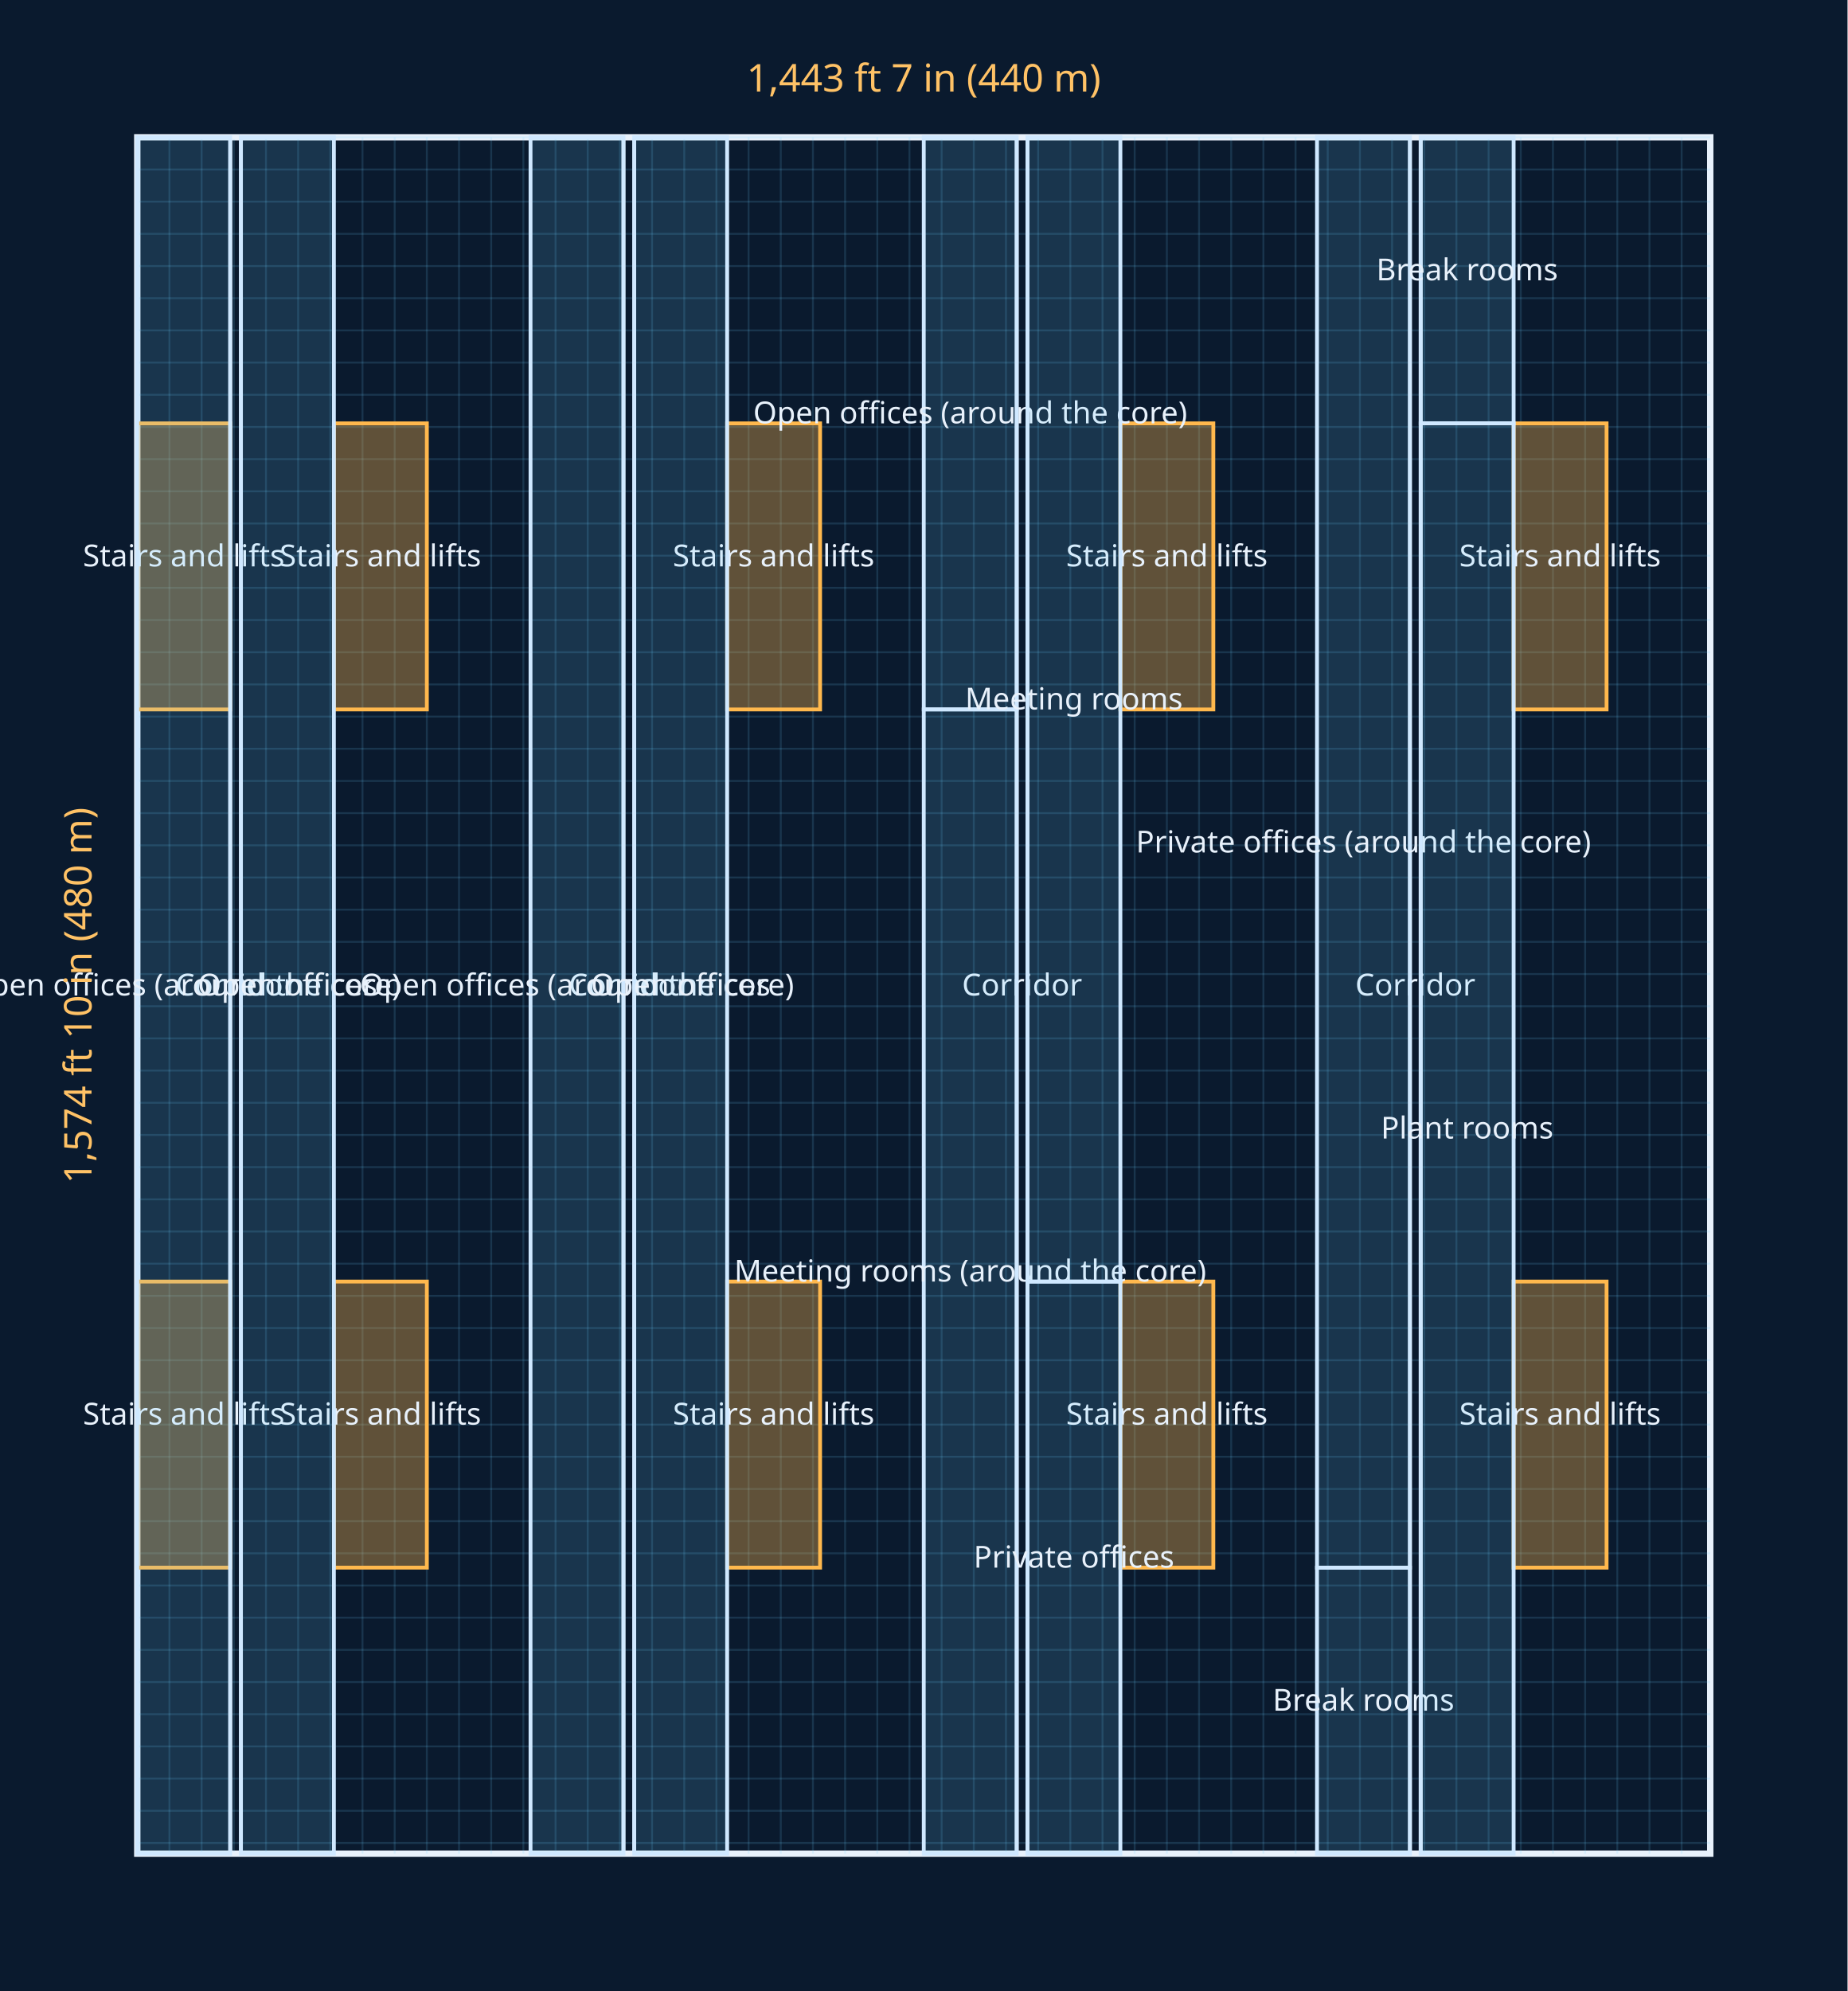
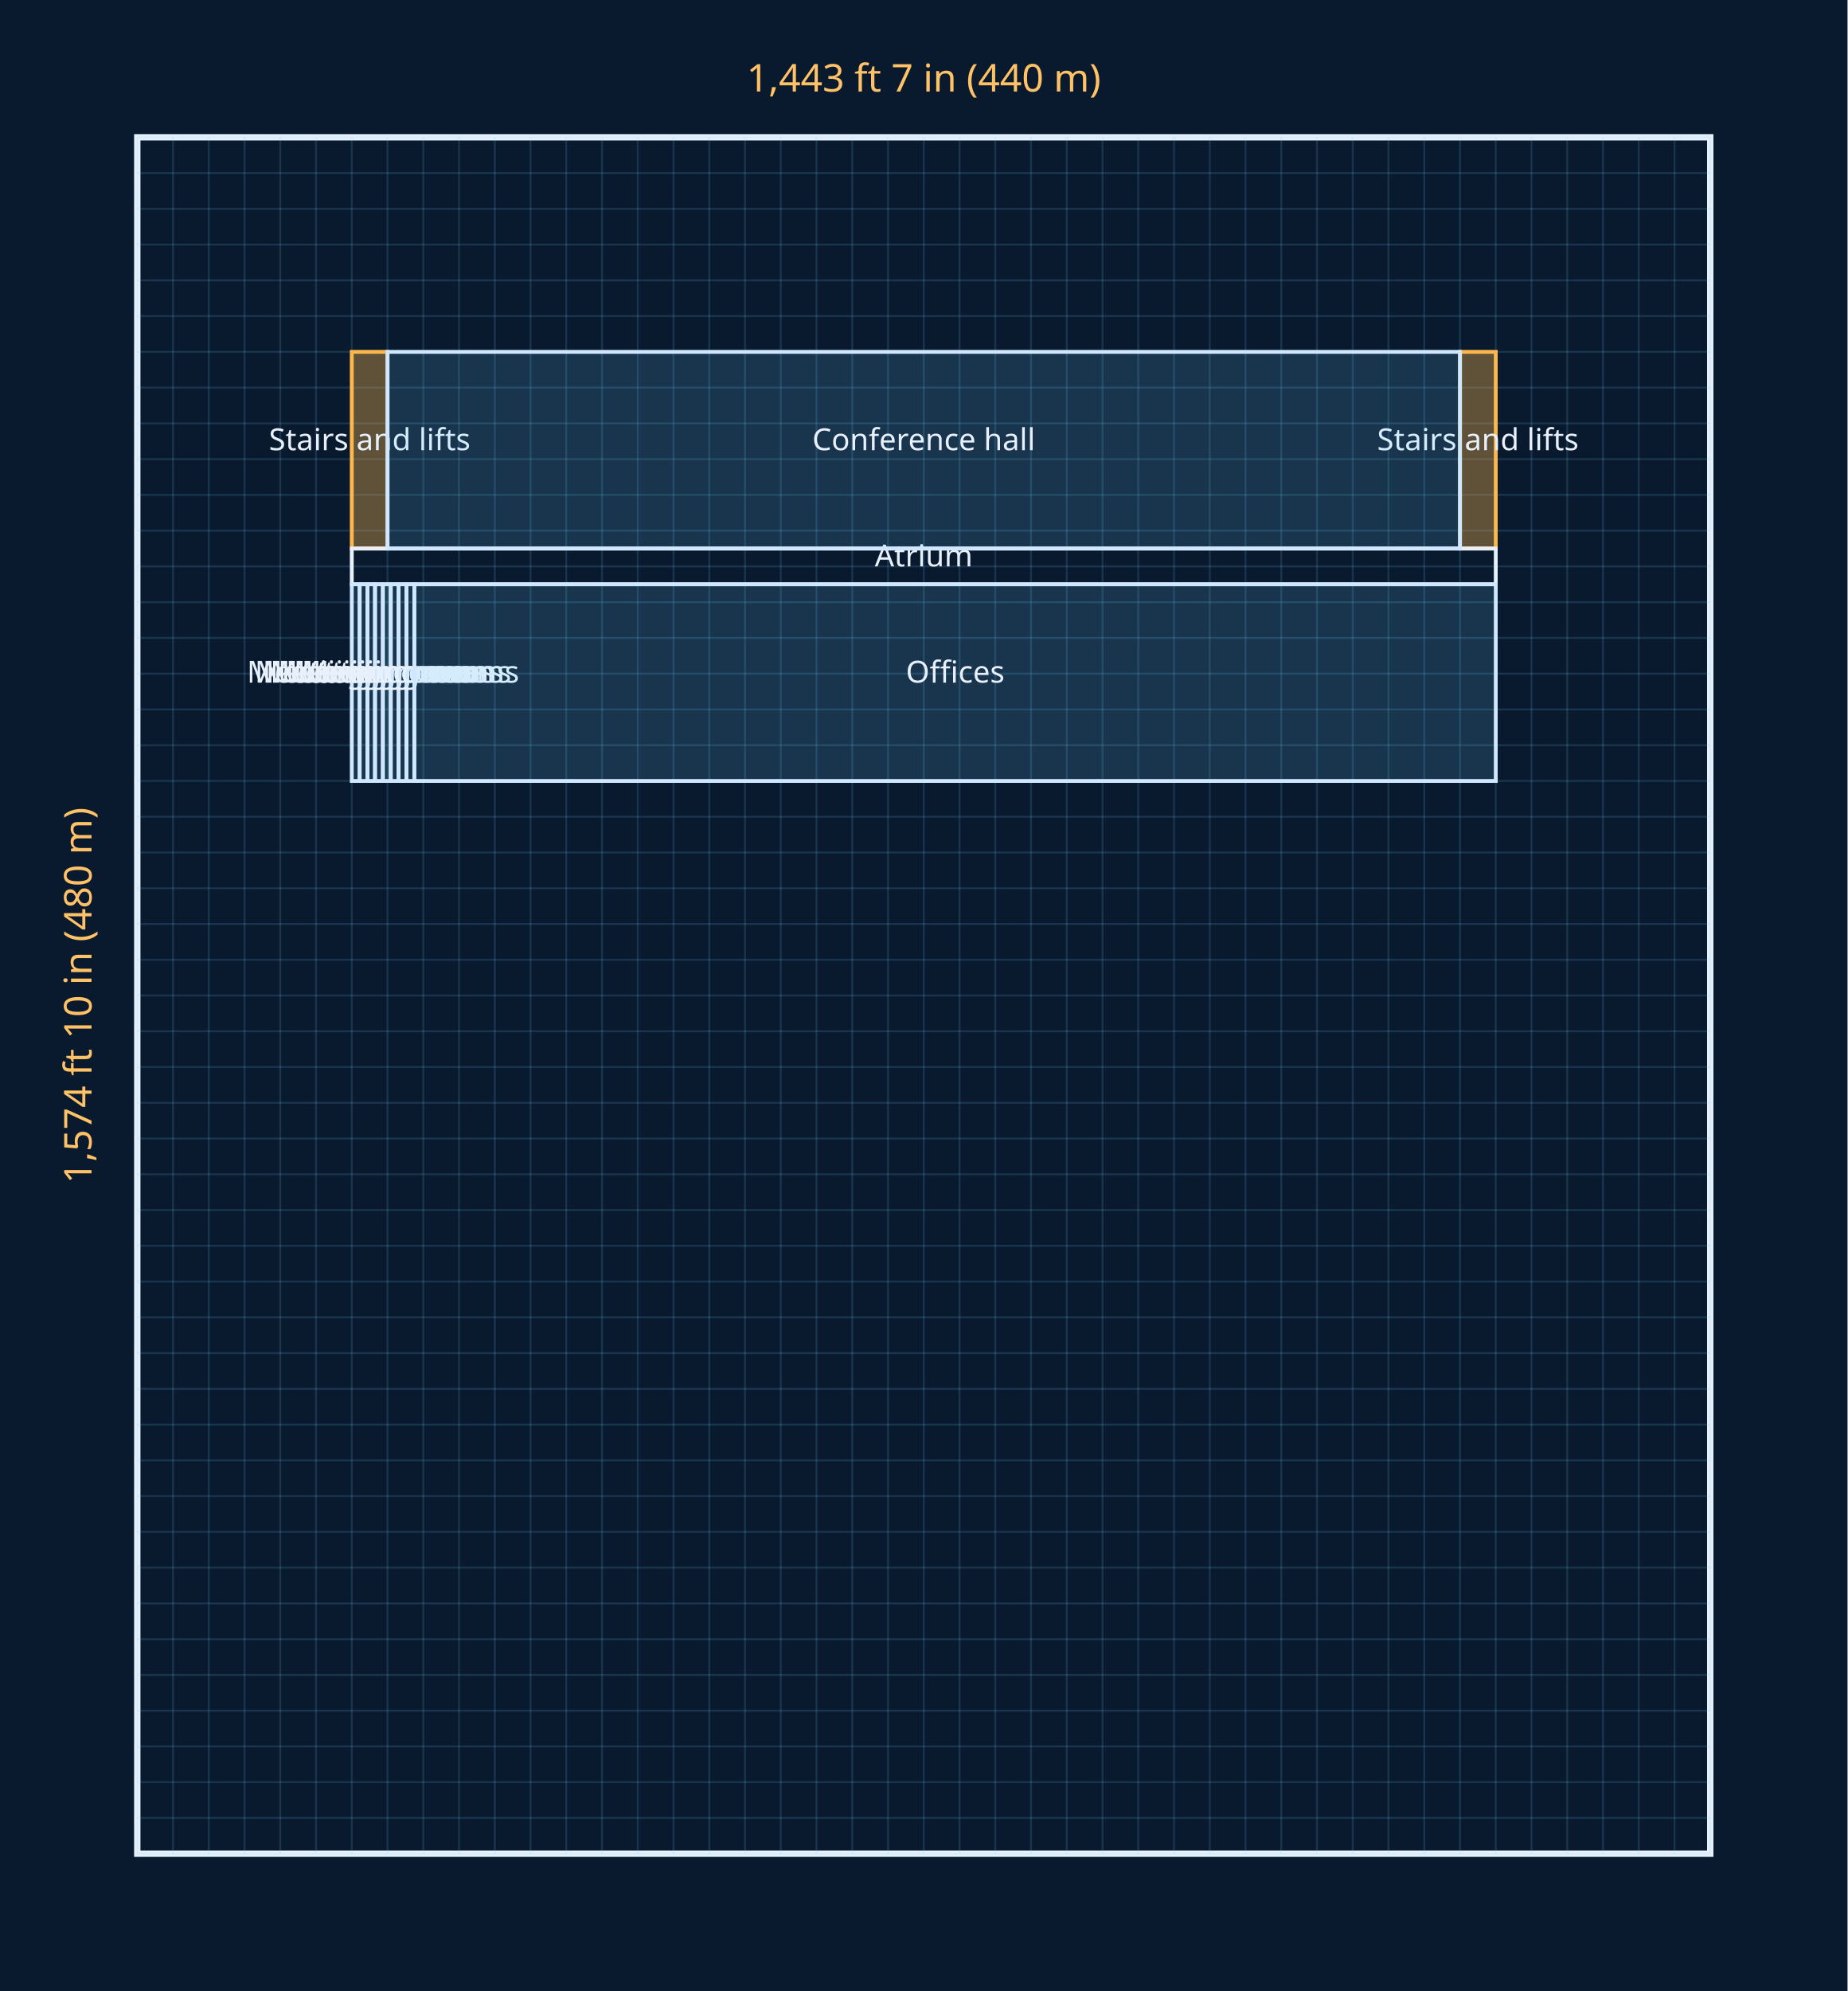
<svg xmlns="http://www.w3.org/2000/svg" viewBox="-38.4 -38.4 516.8 556.8" font-family="Segoe UI, sans-serif">
  <rect x="-38.4" y="-38.4" width="516.8" height="556.8" fill="#0a1a2e" />
  <rect x="0" y="0" width="440.0" height="480.0" fill="none" stroke="#e8f1fb" stroke-width="1.78" />
  <line x1="0.0" y1="0" x2="0.0" y2="480.0" stroke="#6fd0ff" stroke-opacity=".15" stroke-width="0.53" />
-   <line x1="9.0" y1="0" x2="9.0" y2="480.0" stroke="#6fd0ff" stroke-opacity=".15" stroke-width="0.53" />
-   <line x1="18.0" y1="0" x2="18.0" y2="480.0" stroke="#6fd0ff" stroke-opacity=".15" stroke-width="0.53" />
-   <line x1="27.0" y1="0" x2="27.0" y2="480.0" stroke="#6fd0ff" stroke-opacity=".15" stroke-width="0.53" />
-   <line x1="36.0" y1="0" x2="36.0" y2="480.0" stroke="#6fd0ff" stroke-opacity=".15" stroke-width="0.53" />
-   <line x1="45.0" y1="0" x2="45.0" y2="480.0" stroke="#6fd0ff" stroke-opacity=".15" stroke-width="0.53" />
-   <line x1="54.0" y1="0" x2="54.0" y2="480.0" stroke="#6fd0ff" stroke-opacity=".15" stroke-width="0.53" />
-   <line x1="63.0" y1="0" x2="63.0" y2="480.0" stroke="#6fd0ff" stroke-opacity=".15" stroke-width="0.53" />
-   <line x1="72.0" y1="0" x2="72.0" y2="480.0" stroke="#6fd0ff" stroke-opacity=".15" stroke-width="0.53" />
-   <line x1="81.0" y1="0" x2="81.0" y2="480.0" stroke="#6fd0ff" stroke-opacity=".15" stroke-width="0.53" />
+   <line x1="10.0" y1="0" x2="10.0" y2="480.0" stroke="#6fd0ff" stroke-opacity=".15" stroke-width="0.53" />
+   <line x1="20.0" y1="0" x2="20.0" y2="480.0" stroke="#6fd0ff" stroke-opacity=".15" stroke-width="0.53" />
+   <line x1="30.0" y1="0" x2="30.0" y2="480.0" stroke="#6fd0ff" stroke-opacity=".15" stroke-width="0.53" />
+   <line x1="40.0" y1="0" x2="40.0" y2="480.0" stroke="#6fd0ff" stroke-opacity=".15" stroke-width="0.53" />
+   <line x1="50.0" y1="0" x2="50.0" y2="480.0" stroke="#6fd0ff" stroke-opacity=".15" stroke-width="0.53" />
+   <line x1="60.0" y1="0" x2="60.0" y2="480.0" stroke="#6fd0ff" stroke-opacity=".15" stroke-width="0.53" />
+   <line x1="70.0" y1="0" x2="70.0" y2="480.0" stroke="#6fd0ff" stroke-opacity=".15" stroke-width="0.53" />
+   <line x1="80.0" y1="0" x2="80.0" y2="480.0" stroke="#6fd0ff" stroke-opacity=".15" stroke-width="0.53" />
  <line x1="90.0" y1="0" x2="90.0" y2="480.0" stroke="#6fd0ff" stroke-opacity=".15" stroke-width="0.53" />
-   <line x1="99.0" y1="0" x2="99.0" y2="480.0" stroke="#6fd0ff" stroke-opacity=".15" stroke-width="0.53" />
-   <line x1="108.0" y1="0" x2="108.0" y2="480.0" stroke="#6fd0ff" stroke-opacity=".15" stroke-width="0.53" />
-   <line x1="117.0" y1="0" x2="117.0" y2="480.0" stroke="#6fd0ff" stroke-opacity=".15" stroke-width="0.53" />
-   <line x1="126.0" y1="0" x2="126.0" y2="480.0" stroke="#6fd0ff" stroke-opacity=".15" stroke-width="0.53" />
-   <line x1="135.0" y1="0" x2="135.0" y2="480.0" stroke="#6fd0ff" stroke-opacity=".15" stroke-width="0.53" />
-   <line x1="144.0" y1="0" x2="144.0" y2="480.0" stroke="#6fd0ff" stroke-opacity=".15" stroke-width="0.53" />
-   <line x1="153.0" y1="0" x2="153.0" y2="480.0" stroke="#6fd0ff" stroke-opacity=".15" stroke-width="0.53" />
-   <line x1="162.0" y1="0" x2="162.0" y2="480.0" stroke="#6fd0ff" stroke-opacity=".15" stroke-width="0.53" />
-   <line x1="171.0" y1="0" x2="171.0" y2="480.0" stroke="#6fd0ff" stroke-opacity=".15" stroke-width="0.53" />
+   <line x1="100.0" y1="0" x2="100.0" y2="480.0" stroke="#6fd0ff" stroke-opacity=".15" stroke-width="0.53" />
+   <line x1="110.0" y1="0" x2="110.0" y2="480.0" stroke="#6fd0ff" stroke-opacity=".15" stroke-width="0.53" />
+   <line x1="120.0" y1="0" x2="120.0" y2="480.0" stroke="#6fd0ff" stroke-opacity=".15" stroke-width="0.53" />
+   <line x1="130.0" y1="0" x2="130.0" y2="480.0" stroke="#6fd0ff" stroke-opacity=".15" stroke-width="0.53" />
+   <line x1="140.0" y1="0" x2="140.0" y2="480.0" stroke="#6fd0ff" stroke-opacity=".15" stroke-width="0.53" />
+   <line x1="150.0" y1="0" x2="150.0" y2="480.0" stroke="#6fd0ff" stroke-opacity=".15" stroke-width="0.53" />
+   <line x1="160.0" y1="0" x2="160.0" y2="480.0" stroke="#6fd0ff" stroke-opacity=".15" stroke-width="0.53" />
+   <line x1="170.0" y1="0" x2="170.0" y2="480.0" stroke="#6fd0ff" stroke-opacity=".15" stroke-width="0.53" />
  <line x1="180.0" y1="0" x2="180.0" y2="480.0" stroke="#6fd0ff" stroke-opacity=".15" stroke-width="0.53" />
-   <line x1="189.0" y1="0" x2="189.0" y2="480.0" stroke="#6fd0ff" stroke-opacity=".15" stroke-width="0.53" />
-   <line x1="198.0" y1="0" x2="198.0" y2="480.0" stroke="#6fd0ff" stroke-opacity=".15" stroke-width="0.53" />
-   <line x1="207.0" y1="0" x2="207.0" y2="480.0" stroke="#6fd0ff" stroke-opacity=".15" stroke-width="0.53" />
-   <line x1="216.0" y1="0" x2="216.0" y2="480.0" stroke="#6fd0ff" stroke-opacity=".15" stroke-width="0.53" />
-   <line x1="225.0" y1="0" x2="225.0" y2="480.0" stroke="#6fd0ff" stroke-opacity=".15" stroke-width="0.53" />
-   <line x1="234.0" y1="0" x2="234.0" y2="480.0" stroke="#6fd0ff" stroke-opacity=".15" stroke-width="0.53" />
-   <line x1="243.0" y1="0" x2="243.0" y2="480.0" stroke="#6fd0ff" stroke-opacity=".15" stroke-width="0.53" />
-   <line x1="252.0" y1="0" x2="252.0" y2="480.0" stroke="#6fd0ff" stroke-opacity=".15" stroke-width="0.53" />
-   <line x1="261.0" y1="0" x2="261.0" y2="480.0" stroke="#6fd0ff" stroke-opacity=".15" stroke-width="0.53" />
+   <line x1="190.0" y1="0" x2="190.0" y2="480.0" stroke="#6fd0ff" stroke-opacity=".15" stroke-width="0.53" />
+   <line x1="200.0" y1="0" x2="200.0" y2="480.0" stroke="#6fd0ff" stroke-opacity=".15" stroke-width="0.53" />
+   <line x1="210.0" y1="0" x2="210.0" y2="480.0" stroke="#6fd0ff" stroke-opacity=".15" stroke-width="0.53" />
+   <line x1="220.0" y1="0" x2="220.0" y2="480.0" stroke="#6fd0ff" stroke-opacity=".15" stroke-width="0.53" />
+   <line x1="230.0" y1="0" x2="230.0" y2="480.0" stroke="#6fd0ff" stroke-opacity=".15" stroke-width="0.53" />
+   <line x1="240.0" y1="0" x2="240.0" y2="480.0" stroke="#6fd0ff" stroke-opacity=".15" stroke-width="0.53" />
+   <line x1="250.0" y1="0" x2="250.0" y2="480.0" stroke="#6fd0ff" stroke-opacity=".15" stroke-width="0.53" />
+   <line x1="260.0" y1="0" x2="260.0" y2="480.0" stroke="#6fd0ff" stroke-opacity=".15" stroke-width="0.53" />
  <line x1="270.0" y1="0" x2="270.0" y2="480.0" stroke="#6fd0ff" stroke-opacity=".15" stroke-width="0.53" />
-   <line x1="279.0" y1="0" x2="279.0" y2="480.0" stroke="#6fd0ff" stroke-opacity=".15" stroke-width="0.53" />
-   <line x1="288.0" y1="0" x2="288.0" y2="480.0" stroke="#6fd0ff" stroke-opacity=".15" stroke-width="0.53" />
-   <line x1="297.0" y1="0" x2="297.0" y2="480.0" stroke="#6fd0ff" stroke-opacity=".15" stroke-width="0.53" />
-   <line x1="306.0" y1="0" x2="306.0" y2="480.0" stroke="#6fd0ff" stroke-opacity=".15" stroke-width="0.53" />
-   <line x1="315.0" y1="0" x2="315.0" y2="480.0" stroke="#6fd0ff" stroke-opacity=".15" stroke-width="0.53" />
-   <line x1="324.0" y1="0" x2="324.0" y2="480.0" stroke="#6fd0ff" stroke-opacity=".15" stroke-width="0.53" />
-   <line x1="333.0" y1="0" x2="333.0" y2="480.0" stroke="#6fd0ff" stroke-opacity=".15" stroke-width="0.53" />
-   <line x1="342.0" y1="0" x2="342.0" y2="480.0" stroke="#6fd0ff" stroke-opacity=".15" stroke-width="0.53" />
-   <line x1="351.0" y1="0" x2="351.0" y2="480.0" stroke="#6fd0ff" stroke-opacity=".15" stroke-width="0.53" />
+   <line x1="280.0" y1="0" x2="280.0" y2="480.0" stroke="#6fd0ff" stroke-opacity=".15" stroke-width="0.53" />
+   <line x1="290.0" y1="0" x2="290.0" y2="480.0" stroke="#6fd0ff" stroke-opacity=".15" stroke-width="0.53" />
+   <line x1="300.0" y1="0" x2="300.0" y2="480.0" stroke="#6fd0ff" stroke-opacity=".15" stroke-width="0.53" />
+   <line x1="310.0" y1="0" x2="310.0" y2="480.0" stroke="#6fd0ff" stroke-opacity=".15" stroke-width="0.53" />
+   <line x1="320.0" y1="0" x2="320.0" y2="480.0" stroke="#6fd0ff" stroke-opacity=".15" stroke-width="0.53" />
+   <line x1="330.0" y1="0" x2="330.0" y2="480.0" stroke="#6fd0ff" stroke-opacity=".15" stroke-width="0.53" />
+   <line x1="340.0" y1="0" x2="340.0" y2="480.0" stroke="#6fd0ff" stroke-opacity=".15" stroke-width="0.53" />
+   <line x1="350.0" y1="0" x2="350.0" y2="480.0" stroke="#6fd0ff" stroke-opacity=".15" stroke-width="0.53" />
  <line x1="360.0" y1="0" x2="360.0" y2="480.0" stroke="#6fd0ff" stroke-opacity=".15" stroke-width="0.53" />
-   <line x1="369.0" y1="0" x2="369.0" y2="480.0" stroke="#6fd0ff" stroke-opacity=".15" stroke-width="0.53" />
-   <line x1="378.0" y1="0" x2="378.0" y2="480.0" stroke="#6fd0ff" stroke-opacity=".15" stroke-width="0.53" />
-   <line x1="387.0" y1="0" x2="387.0" y2="480.0" stroke="#6fd0ff" stroke-opacity=".15" stroke-width="0.53" />
-   <line x1="396.0" y1="0" x2="396.0" y2="480.0" stroke="#6fd0ff" stroke-opacity=".15" stroke-width="0.53" />
-   <line x1="405.0" y1="0" x2="405.0" y2="480.0" stroke="#6fd0ff" stroke-opacity=".15" stroke-width="0.53" />
-   <line x1="414.0" y1="0" x2="414.0" y2="480.0" stroke="#6fd0ff" stroke-opacity=".15" stroke-width="0.53" />
-   <line x1="423.0" y1="0" x2="423.0" y2="480.0" stroke="#6fd0ff" stroke-opacity=".15" stroke-width="0.53" />
-   <line x1="432.0" y1="0" x2="432.0" y2="480.0" stroke="#6fd0ff" stroke-opacity=".15" stroke-width="0.53" />
+   <line x1="370.0" y1="0" x2="370.0" y2="480.0" stroke="#6fd0ff" stroke-opacity=".15" stroke-width="0.53" />
+   <line x1="380.0" y1="0" x2="380.0" y2="480.0" stroke="#6fd0ff" stroke-opacity=".15" stroke-width="0.53" />
+   <line x1="390.0" y1="0" x2="390.0" y2="480.0" stroke="#6fd0ff" stroke-opacity=".15" stroke-width="0.53" />
+   <line x1="400.0" y1="0" x2="400.0" y2="480.0" stroke="#6fd0ff" stroke-opacity=".15" stroke-width="0.53" />
+   <line x1="410.0" y1="0" x2="410.0" y2="480.0" stroke="#6fd0ff" stroke-opacity=".15" stroke-width="0.53" />
+   <line x1="420.0" y1="0" x2="420.0" y2="480.0" stroke="#6fd0ff" stroke-opacity=".15" stroke-width="0.53" />
+   <line x1="430.0" y1="0" x2="430.0" y2="480.0" stroke="#6fd0ff" stroke-opacity=".15" stroke-width="0.53" />
+   <line x1="440.0" y1="0" x2="440.0" y2="480.0" stroke="#6fd0ff" stroke-opacity=".15" stroke-width="0.53" />
  <line x1="0" y1="0.0" x2="440.0" y2="0.0" stroke="#6fd0ff" stroke-opacity=".15" stroke-width="0.53" />
-   <line x1="0" y1="9.0" x2="440.0" y2="9.0" stroke="#6fd0ff" stroke-opacity=".15" stroke-width="0.53" />
-   <line x1="0" y1="18.0" x2="440.0" y2="18.0" stroke="#6fd0ff" stroke-opacity=".15" stroke-width="0.53" />
-   <line x1="0" y1="27.0" x2="440.0" y2="27.0" stroke="#6fd0ff" stroke-opacity=".15" stroke-width="0.53" />
-   <line x1="0" y1="36.0" x2="440.0" y2="36.0" stroke="#6fd0ff" stroke-opacity=".15" stroke-width="0.53" />
-   <line x1="0" y1="45.0" x2="440.0" y2="45.0" stroke="#6fd0ff" stroke-opacity=".15" stroke-width="0.53" />
-   <line x1="0" y1="54.0" x2="440.0" y2="54.0" stroke="#6fd0ff" stroke-opacity=".15" stroke-width="0.53" />
-   <line x1="0" y1="63.0" x2="440.0" y2="63.0" stroke="#6fd0ff" stroke-opacity=".15" stroke-width="0.53" />
-   <line x1="0" y1="72.0" x2="440.0" y2="72.0" stroke="#6fd0ff" stroke-opacity=".15" stroke-width="0.53" />
-   <line x1="0" y1="81.0" x2="440.0" y2="81.0" stroke="#6fd0ff" stroke-opacity=".15" stroke-width="0.53" />
+   <line x1="0" y1="10.0" x2="440.0" y2="10.0" stroke="#6fd0ff" stroke-opacity=".15" stroke-width="0.53" />
+   <line x1="0" y1="20.0" x2="440.0" y2="20.0" stroke="#6fd0ff" stroke-opacity=".15" stroke-width="0.53" />
+   <line x1="0" y1="30.0" x2="440.0" y2="30.0" stroke="#6fd0ff" stroke-opacity=".15" stroke-width="0.53" />
+   <line x1="0" y1="40.0" x2="440.0" y2="40.0" stroke="#6fd0ff" stroke-opacity=".15" stroke-width="0.53" />
+   <line x1="0" y1="50.0" x2="440.0" y2="50.0" stroke="#6fd0ff" stroke-opacity=".15" stroke-width="0.53" />
+   <line x1="0" y1="60.0" x2="440.0" y2="60.0" stroke="#6fd0ff" stroke-opacity=".15" stroke-width="0.53" />
+   <line x1="0" y1="70.0" x2="440.0" y2="70.0" stroke="#6fd0ff" stroke-opacity=".15" stroke-width="0.53" />
+   <line x1="0" y1="80.0" x2="440.0" y2="80.0" stroke="#6fd0ff" stroke-opacity=".15" stroke-width="0.53" />
  <line x1="0" y1="90.0" x2="440.0" y2="90.0" stroke="#6fd0ff" stroke-opacity=".15" stroke-width="0.53" />
-   <line x1="0" y1="99.0" x2="440.0" y2="99.0" stroke="#6fd0ff" stroke-opacity=".15" stroke-width="0.53" />
-   <line x1="0" y1="108.0" x2="440.0" y2="108.0" stroke="#6fd0ff" stroke-opacity=".15" stroke-width="0.53" />
-   <line x1="0" y1="117.0" x2="440.0" y2="117.0" stroke="#6fd0ff" stroke-opacity=".15" stroke-width="0.53" />
-   <line x1="0" y1="126.0" x2="440.0" y2="126.0" stroke="#6fd0ff" stroke-opacity=".15" stroke-width="0.53" />
-   <line x1="0" y1="135.0" x2="440.0" y2="135.0" stroke="#6fd0ff" stroke-opacity=".15" stroke-width="0.53" />
-   <line x1="0" y1="144.0" x2="440.0" y2="144.0" stroke="#6fd0ff" stroke-opacity=".15" stroke-width="0.53" />
-   <line x1="0" y1="153.0" x2="440.0" y2="153.0" stroke="#6fd0ff" stroke-opacity=".15" stroke-width="0.53" />
-   <line x1="0" y1="162.0" x2="440.0" y2="162.0" stroke="#6fd0ff" stroke-opacity=".15" stroke-width="0.53" />
-   <line x1="0" y1="171.0" x2="440.0" y2="171.0" stroke="#6fd0ff" stroke-opacity=".15" stroke-width="0.53" />
+   <line x1="0" y1="100.0" x2="440.0" y2="100.0" stroke="#6fd0ff" stroke-opacity=".15" stroke-width="0.53" />
+   <line x1="0" y1="110.0" x2="440.0" y2="110.0" stroke="#6fd0ff" stroke-opacity=".15" stroke-width="0.53" />
+   <line x1="0" y1="120.0" x2="440.0" y2="120.0" stroke="#6fd0ff" stroke-opacity=".15" stroke-width="0.53" />
+   <line x1="0" y1="130.0" x2="440.0" y2="130.0" stroke="#6fd0ff" stroke-opacity=".15" stroke-width="0.53" />
+   <line x1="0" y1="140.0" x2="440.0" y2="140.0" stroke="#6fd0ff" stroke-opacity=".15" stroke-width="0.53" />
+   <line x1="0" y1="150.0" x2="440.0" y2="150.0" stroke="#6fd0ff" stroke-opacity=".15" stroke-width="0.53" />
+   <line x1="0" y1="160.0" x2="440.0" y2="160.0" stroke="#6fd0ff" stroke-opacity=".15" stroke-width="0.53" />
+   <line x1="0" y1="170.0" x2="440.0" y2="170.0" stroke="#6fd0ff" stroke-opacity=".15" stroke-width="0.53" />
  <line x1="0" y1="180.0" x2="440.0" y2="180.0" stroke="#6fd0ff" stroke-opacity=".15" stroke-width="0.53" />
-   <line x1="0" y1="189.0" x2="440.0" y2="189.0" stroke="#6fd0ff" stroke-opacity=".15" stroke-width="0.53" />
-   <line x1="0" y1="198.0" x2="440.0" y2="198.0" stroke="#6fd0ff" stroke-opacity=".15" stroke-width="0.53" />
-   <line x1="0" y1="207.0" x2="440.0" y2="207.0" stroke="#6fd0ff" stroke-opacity=".15" stroke-width="0.53" />
-   <line x1="0" y1="216.0" x2="440.0" y2="216.0" stroke="#6fd0ff" stroke-opacity=".15" stroke-width="0.53" />
-   <line x1="0" y1="225.0" x2="440.0" y2="225.0" stroke="#6fd0ff" stroke-opacity=".15" stroke-width="0.53" />
-   <line x1="0" y1="234.0" x2="440.0" y2="234.0" stroke="#6fd0ff" stroke-opacity=".15" stroke-width="0.53" />
-   <line x1="0" y1="243.0" x2="440.0" y2="243.0" stroke="#6fd0ff" stroke-opacity=".15" stroke-width="0.53" />
-   <line x1="0" y1="252.0" x2="440.0" y2="252.0" stroke="#6fd0ff" stroke-opacity=".15" stroke-width="0.53" />
-   <line x1="0" y1="261.0" x2="440.0" y2="261.0" stroke="#6fd0ff" stroke-opacity=".15" stroke-width="0.53" />
+   <line x1="0" y1="190.0" x2="440.0" y2="190.0" stroke="#6fd0ff" stroke-opacity=".15" stroke-width="0.53" />
+   <line x1="0" y1="200.0" x2="440.0" y2="200.0" stroke="#6fd0ff" stroke-opacity=".15" stroke-width="0.53" />
+   <line x1="0" y1="210.0" x2="440.0" y2="210.0" stroke="#6fd0ff" stroke-opacity=".15" stroke-width="0.53" />
+   <line x1="0" y1="220.0" x2="440.0" y2="220.0" stroke="#6fd0ff" stroke-opacity=".15" stroke-width="0.53" />
+   <line x1="0" y1="230.0" x2="440.0" y2="230.0" stroke="#6fd0ff" stroke-opacity=".15" stroke-width="0.53" />
+   <line x1="0" y1="240.0" x2="440.0" y2="240.0" stroke="#6fd0ff" stroke-opacity=".15" stroke-width="0.53" />
+   <line x1="0" y1="250.0" x2="440.0" y2="250.0" stroke="#6fd0ff" stroke-opacity=".15" stroke-width="0.53" />
+   <line x1="0" y1="260.0" x2="440.0" y2="260.0" stroke="#6fd0ff" stroke-opacity=".15" stroke-width="0.53" />
  <line x1="0" y1="270.0" x2="440.0" y2="270.0" stroke="#6fd0ff" stroke-opacity=".15" stroke-width="0.53" />
-   <line x1="0" y1="279.0" x2="440.0" y2="279.0" stroke="#6fd0ff" stroke-opacity=".15" stroke-width="0.53" />
-   <line x1="0" y1="288.0" x2="440.0" y2="288.0" stroke="#6fd0ff" stroke-opacity=".15" stroke-width="0.53" />
-   <line x1="0" y1="297.0" x2="440.0" y2="297.0" stroke="#6fd0ff" stroke-opacity=".15" stroke-width="0.53" />
-   <line x1="0" y1="306.0" x2="440.0" y2="306.0" stroke="#6fd0ff" stroke-opacity=".15" stroke-width="0.53" />
-   <line x1="0" y1="315.0" x2="440.0" y2="315.0" stroke="#6fd0ff" stroke-opacity=".15" stroke-width="0.53" />
-   <line x1="0" y1="324.0" x2="440.0" y2="324.0" stroke="#6fd0ff" stroke-opacity=".15" stroke-width="0.53" />
-   <line x1="0" y1="333.0" x2="440.0" y2="333.0" stroke="#6fd0ff" stroke-opacity=".15" stroke-width="0.53" />
-   <line x1="0" y1="342.0" x2="440.0" y2="342.0" stroke="#6fd0ff" stroke-opacity=".15" stroke-width="0.53" />
-   <line x1="0" y1="351.0" x2="440.0" y2="351.0" stroke="#6fd0ff" stroke-opacity=".15" stroke-width="0.53" />
+   <line x1="0" y1="280.0" x2="440.0" y2="280.0" stroke="#6fd0ff" stroke-opacity=".15" stroke-width="0.53" />
+   <line x1="0" y1="290.0" x2="440.0" y2="290.0" stroke="#6fd0ff" stroke-opacity=".15" stroke-width="0.53" />
+   <line x1="0" y1="300.0" x2="440.0" y2="300.0" stroke="#6fd0ff" stroke-opacity=".15" stroke-width="0.53" />
+   <line x1="0" y1="310.0" x2="440.0" y2="310.0" stroke="#6fd0ff" stroke-opacity=".15" stroke-width="0.53" />
+   <line x1="0" y1="320.0" x2="440.0" y2="320.0" stroke="#6fd0ff" stroke-opacity=".15" stroke-width="0.53" />
+   <line x1="0" y1="330.0" x2="440.0" y2="330.0" stroke="#6fd0ff" stroke-opacity=".15" stroke-width="0.53" />
+   <line x1="0" y1="340.0" x2="440.0" y2="340.0" stroke="#6fd0ff" stroke-opacity=".15" stroke-width="0.53" />
+   <line x1="0" y1="350.0" x2="440.0" y2="350.0" stroke="#6fd0ff" stroke-opacity=".15" stroke-width="0.53" />
  <line x1="0" y1="360.0" x2="440.0" y2="360.0" stroke="#6fd0ff" stroke-opacity=".15" stroke-width="0.53" />
-   <line x1="0" y1="369.0" x2="440.0" y2="369.0" stroke="#6fd0ff" stroke-opacity=".15" stroke-width="0.53" />
-   <line x1="0" y1="378.0" x2="440.0" y2="378.0" stroke="#6fd0ff" stroke-opacity=".15" stroke-width="0.53" />
-   <line x1="0" y1="387.0" x2="440.0" y2="387.0" stroke="#6fd0ff" stroke-opacity=".15" stroke-width="0.53" />
-   <line x1="0" y1="396.0" x2="440.0" y2="396.0" stroke="#6fd0ff" stroke-opacity=".15" stroke-width="0.53" />
-   <line x1="0" y1="405.0" x2="440.0" y2="405.0" stroke="#6fd0ff" stroke-opacity=".15" stroke-width="0.53" />
-   <line x1="0" y1="414.0" x2="440.0" y2="414.0" stroke="#6fd0ff" stroke-opacity=".15" stroke-width="0.53" />
-   <line x1="0" y1="423.0" x2="440.0" y2="423.0" stroke="#6fd0ff" stroke-opacity=".15" stroke-width="0.53" />
-   <line x1="0" y1="432.0" x2="440.0" y2="432.0" stroke="#6fd0ff" stroke-opacity=".15" stroke-width="0.53" />
-   <line x1="0" y1="441.0" x2="440.0" y2="441.0" stroke="#6fd0ff" stroke-opacity=".15" stroke-width="0.53" />
+   <line x1="0" y1="370.0" x2="440.0" y2="370.0" stroke="#6fd0ff" stroke-opacity=".15" stroke-width="0.53" />
+   <line x1="0" y1="380.0" x2="440.0" y2="380.0" stroke="#6fd0ff" stroke-opacity=".15" stroke-width="0.53" />
+   <line x1="0" y1="390.0" x2="440.0" y2="390.0" stroke="#6fd0ff" stroke-opacity=".15" stroke-width="0.53" />
+   <line x1="0" y1="400.0" x2="440.0" y2="400.0" stroke="#6fd0ff" stroke-opacity=".15" stroke-width="0.53" />
+   <line x1="0" y1="410.0" x2="440.0" y2="410.0" stroke="#6fd0ff" stroke-opacity=".15" stroke-width="0.53" />
+   <line x1="0" y1="420.0" x2="440.0" y2="420.0" stroke="#6fd0ff" stroke-opacity=".15" stroke-width="0.53" />
+   <line x1="0" y1="430.0" x2="440.0" y2="430.0" stroke="#6fd0ff" stroke-opacity=".15" stroke-width="0.53" />
+   <line x1="0" y1="440.0" x2="440.0" y2="440.0" stroke="#6fd0ff" stroke-opacity=".15" stroke-width="0.53" />
  <line x1="0" y1="450.0" x2="440.0" y2="450.0" stroke="#6fd0ff" stroke-opacity=".15" stroke-width="0.53" />
-   <line x1="0" y1="459.0" x2="440.0" y2="459.0" stroke="#6fd0ff" stroke-opacity=".15" stroke-width="0.53" />
-   <line x1="0" y1="468.0" x2="440.0" y2="468.0" stroke="#6fd0ff" stroke-opacity=".15" stroke-width="0.53" />
-   <line x1="0" y1="477.0" x2="440.0" y2="477.0" stroke="#6fd0ff" stroke-opacity=".15" stroke-width="0.53" />
-   <polygon points="0.0,80.0 0.0,160.0 26.0,160.0 26.0,80.0" fill="rgba(255,184,77,.35)" stroke="#ffb84d" stroke-width="1.07" />
-   <text x="13.0" y="120.0" font-size="8.5" fill="#e8f1fb" text-anchor="middle">Stairs and lifts</text>
-   <polygon points="0.0,320.0 0.0,400.0 26.0,400.0 26.0,320.0" fill="rgba(255,184,77,.35)" stroke="#ffb84d" stroke-width="1.07" />
-   <text x="13.0" y="360.0" font-size="8.5" fill="#e8f1fb" text-anchor="middle">Stairs and lifts</text>
-   <polygon points="55.0,80.0 55.0,160.0 81.0,160.0 81.0,80.0" fill="rgba(255,184,77,.35)" stroke="#ffb84d" stroke-width="1.07" />
-   <text x="68.0" y="120.0" font-size="8.5" fill="#e8f1fb" text-anchor="middle">Stairs and lifts</text>
-   <polygon points="55.0,320.0 55.0,400.0 81.0,400.0 81.0,320.0" fill="rgba(255,184,77,.35)" stroke="#ffb84d" stroke-width="1.07" />
-   <text x="68.0" y="360.0" font-size="8.5" fill="#e8f1fb" text-anchor="middle">Stairs and lifts</text>
-   <polygon points="165.0,80.0 165.0,160.0 191.0,160.0 191.0,80.0" fill="rgba(255,184,77,.35)" stroke="#ffb84d" stroke-width="1.07" />
-   <text x="178.0" y="120.0" font-size="8.5" fill="#e8f1fb" text-anchor="middle">Stairs and lifts</text>
-   <polygon points="165.0,320.0 165.0,400.0 191.0,400.0 191.0,320.0" fill="rgba(255,184,77,.35)" stroke="#ffb84d" stroke-width="1.07" />
-   <text x="178.0" y="360.0" font-size="8.5" fill="#e8f1fb" text-anchor="middle">Stairs and lifts</text>
-   <polygon points="275.0,80.0 275.0,160.0 301.0,160.0 301.0,80.0" fill="rgba(255,184,77,.35)" stroke="#ffb84d" stroke-width="1.07" />
-   <text x="288.0" y="120.0" font-size="8.5" fill="#e8f1fb" text-anchor="middle">Stairs and lifts</text>
-   <polygon points="275.0,320.0 275.0,400.0 301.0,400.0 301.0,320.0" fill="rgba(255,184,77,.35)" stroke="#ffb84d" stroke-width="1.07" />
-   <text x="288.0" y="360.0" font-size="8.5" fill="#e8f1fb" text-anchor="middle">Stairs and lifts</text>
-   <polygon points="385.0,80.0 385.0,160.0 411.0,160.0 411.0,80.0" fill="rgba(255,184,77,.35)" stroke="#ffb84d" stroke-width="1.07" />
-   <text x="398.0" y="120.0" font-size="8.5" fill="#e8f1fb" text-anchor="middle">Stairs and lifts</text>
-   <polygon points="385.0,320.0 385.0,400.0 411.0,400.0 411.0,320.0" fill="rgba(255,184,77,.35)" stroke="#ffb84d" stroke-width="1.07" />
-   <text x="398.0" y="360.0" font-size="8.5" fill="#e8f1fb" text-anchor="middle">Stairs and lifts</text>
-   <polygon points="26.0,0.0 26.0,480.0 29.0,480.0 29.0,0.0" fill="none" stroke="#e8f1fb" stroke-width="1.07" />
-   <text x="27.5" y="240.0" font-size="8.5" fill="#e8f1fb" text-anchor="middle">Corridor</text>
-   <polygon points="136.0,0.0 136.0,480.0 139.0,480.0 139.0,0.0" fill="none" stroke="#e8f1fb" stroke-width="1.07" />
-   <text x="137.5" y="240.0" font-size="8.5" fill="#e8f1fb" text-anchor="middle">Corridor</text>
-   <polygon points="246.0,0.0 246.0,480.0 249.0,480.0 249.0,0.0" fill="none" stroke="#e8f1fb" stroke-width="1.07" />
-   <text x="247.5" y="240.0" font-size="8.5" fill="#e8f1fb" text-anchor="middle">Corridor</text>
-   <polygon points="356.0,0.0 356.0,480.0 359.0,480.0 359.0,0.0" fill="none" stroke="#e8f1fb" stroke-width="1.07" />
-   <text x="357.5" y="240.0" font-size="8.5" fill="#e8f1fb" text-anchor="middle">Corridor</text>
-   <polygon points="0.0,0.0 0.0,480.0 26.0,480.0 26.0,0.0" fill="rgba(111,208,255,.15)" stroke="#cfe8ff" stroke-width="1.07" />
-   <text x="13.0" y="240.0" font-size="8.5" fill="#e8f1fb" text-anchor="middle">Open offices (around the core)</text>
-   <polygon points="29.0,0.0 29.0,480.0 55.0,480.0 55.0,0.0" fill="rgba(111,208,255,.15)" stroke="#cfe8ff" stroke-width="1.07" />
-   <text x="42.0" y="240.0" font-size="8.5" fill="#e8f1fb" text-anchor="middle">Open offices</text>
-   <polygon points="110.0,0.0 110.0,480.0 136.0,480.0 136.0,0.0" fill="rgba(111,208,255,.15)" stroke="#cfe8ff" stroke-width="1.07" />
-   <text x="123.0" y="240.0" font-size="8.5" fill="#e8f1fb" text-anchor="middle">Open offices (around the core)</text>
-   <polygon points="139.0,0.0 139.0,480.0 165.0,480.0 165.0,0.0" fill="rgba(111,208,255,.15)" stroke="#cfe8ff" stroke-width="1.07" />
-   <text x="152.0" y="240.0" font-size="8.5" fill="#e8f1fb" text-anchor="middle">Open offices</text>
-   <polygon points="220.0,0.0 220.0,160.0 246.0,160.0 246.0,0.0" fill="rgba(111,208,255,.15)" stroke="#cfe8ff" stroke-width="1.07" />
-   <text x="233.0" y="80.0" font-size="8.5" fill="#e8f1fb" text-anchor="middle">Open offices (around the core)</text>
-   <polygon points="220.0,160.0 220.0,480.0 246.0,480.0 246.0,160.0" fill="rgba(111,208,255,.15)" stroke="#cfe8ff" stroke-width="1.07" />
-   <text x="233.0" y="320.0" font-size="8.5" fill="#e8f1fb" text-anchor="middle">Meeting rooms (around the core)</text>
-   <polygon points="249.0,0.0 249.0,320.0 275.0,320.0 275.0,0.0" fill="rgba(111,208,255,.15)" stroke="#cfe8ff" stroke-width="1.07" />
-   <text x="262.0" y="160.0" font-size="8.5" fill="#e8f1fb" text-anchor="middle">Meeting rooms</text>
-   <polygon points="249.0,320.0 249.0,480.0 275.0,480.0 275.0,320.0" fill="rgba(111,208,255,.15)" stroke="#cfe8ff" stroke-width="1.07" />
-   <text x="262.0" y="400.0" font-size="8.5" fill="#e8f1fb" text-anchor="middle">Private offices</text>
-   <polygon points="330.0,0.0 330.0,400.0 356.0,400.0 356.0,0.0" fill="rgba(111,208,255,.15)" stroke="#cfe8ff" stroke-width="1.07" />
-   <text x="343.0" y="200.0" font-size="8.5" fill="#e8f1fb" text-anchor="middle">Private offices (around the core)</text>
-   <polygon points="330.0,400.0 330.0,480.0 356.0,480.0 356.0,400.0" fill="rgba(111,208,255,.15)" stroke="#cfe8ff" stroke-width="1.07" />
-   <text x="343.0" y="440.0" font-size="8.5" fill="#e8f1fb" text-anchor="middle">Break rooms</text>
-   <polygon points="359.0,0.0 359.0,80.0 385.0,80.0 385.0,0.0" fill="rgba(111,208,255,.15)" stroke="#cfe8ff" stroke-width="1.07" />
-   <text x="372.0" y="40.0" font-size="8.5" fill="#e8f1fb" text-anchor="middle">Break rooms</text>
-   <polygon points="359.0,80.0 359.0,480.0 385.0,480.0 385.0,80.0" fill="rgba(111,208,255,.15)" stroke="#cfe8ff" stroke-width="1.07" />
-   <text x="372.0" y="280.0" font-size="8.5" fill="#e8f1fb" text-anchor="middle">Plant rooms</text>
+   <line x1="0" y1="460.0" x2="440.0" y2="460.0" stroke="#6fd0ff" stroke-opacity=".15" stroke-width="0.53" />
+   <line x1="0" y1="470.0" x2="440.0" y2="470.0" stroke="#6fd0ff" stroke-opacity=".15" stroke-width="0.53" />
+   <line x1="0" y1="480.0" x2="440.0" y2="480.0" stroke="#6fd0ff" stroke-opacity=".15" stroke-width="0.53" />
+   <polygon points="60.0,60.0 70.0,60.0 70.0,115.0 60.0,115.0" fill="rgba(255,184,77,.35)" stroke="#ffb84d" stroke-width="1.07" />
+   <text x="65.0" y="87.5" font-size="8.5" fill="#e8f1fb" text-anchor="middle">Stairs and lifts</text>
+   <polygon points="370.0,60.0 380.0,60.0 380.0,115.0 370.0,115.0" fill="rgba(255,184,77,.35)" stroke="#ffb84d" stroke-width="1.07" />
+   <text x="375.0" y="87.5" font-size="8.5" fill="#e8f1fb" text-anchor="middle">Stairs and lifts</text>
+   <polygon points="60.0,115.0 380.0,115.0 380.0,125.0 60.0,125.0" fill="none" stroke="#e8f1fb" stroke-width="1.07" />
+   <text x="220.0" y="120.0" font-size="8.5" fill="#e8f1fb" text-anchor="middle">Atrium</text>
+   <polygon points="70.0,60.0 370.0,60.0 370.0,115.0 70.0,115.0" fill="rgba(111,208,255,.15)" stroke="#cfe8ff" stroke-width="1.07" />
+   <text x="220.0" y="87.5" font-size="8.5" fill="#e8f1fb" text-anchor="middle">Conference hall</text>
+   <polygon points="60.0,125.0 62.2,125.0 62.2,180.0 60.0,180.0" fill="rgba(111,208,255,.15)" stroke="#cfe8ff" stroke-width="1.07" />
+   <text x="61.1" y="152.5" font-size="8.5" fill="#e8f1fb" text-anchor="middle">Meeting rooms</text>
+   <polygon points="62.2,125.0 64.4,125.0 64.4,180.0 62.2,180.0" fill="rgba(111,208,255,.15)" stroke="#cfe8ff" stroke-width="1.07" />
+   <text x="63.3" y="152.5" font-size="8.5" fill="#e8f1fb" text-anchor="middle">Meeting rooms</text>
+   <polygon points="64.4,125.0 66.5,125.0 66.5,180.0 64.4,180.0" fill="rgba(111,208,255,.15)" stroke="#cfe8ff" stroke-width="1.07" />
+   <text x="65.5" y="152.5" font-size="8.5" fill="#e8f1fb" text-anchor="middle">Meeting rooms</text>
+   <polygon points="66.5,125.0 68.7,125.0 68.7,180.0 66.5,180.0" fill="rgba(111,208,255,.15)" stroke="#cfe8ff" stroke-width="1.07" />
+   <text x="67.6" y="152.5" font-size="8.5" fill="#e8f1fb" text-anchor="middle">Meeting rooms</text>
+   <polygon points="68.7,125.0 70.9,125.0 70.9,180.0 68.7,180.0" fill="rgba(111,208,255,.15)" stroke="#cfe8ff" stroke-width="1.07" />
+   <text x="69.8" y="152.5" font-size="8.5" fill="#e8f1fb" text-anchor="middle">Meeting rooms</text>
+   <polygon points="70.9,125.0 73.1,125.0 73.1,180.0 70.9,180.0" fill="rgba(111,208,255,.15)" stroke="#cfe8ff" stroke-width="1.07" />
+   <text x="72.0" y="152.5" font-size="8.5" fill="#e8f1fb" text-anchor="middle">Meeting rooms</text>
+   <polygon points="73.1,125.0 75.3,125.0 75.3,180.0 73.1,180.0" fill="rgba(111,208,255,.15)" stroke="#cfe8ff" stroke-width="1.07" />
+   <text x="74.2" y="152.5" font-size="8.5" fill="#e8f1fb" text-anchor="middle">Meeting rooms</text>
+   <polygon points="75.3,125.0 77.5,125.0 77.5,180.0 75.3,180.0" fill="rgba(111,208,255,.15)" stroke="#cfe8ff" stroke-width="1.07" />
+   <text x="76.4" y="152.5" font-size="8.5" fill="#e8f1fb" text-anchor="middle">Meeting rooms</text>
+   <polygon points="77.5,125.0 380.0,125.0 380.0,180.0 77.5,180.0" fill="rgba(111,208,255,.15)" stroke="#cfe8ff" stroke-width="1.07" />
+   <text x="228.8" y="152.5" font-size="8.5" fill="#e8f1fb" text-anchor="middle">Offices</text>
  <text x="220.0" y="-12.8" font-size="10.7" fill="#ffc266" text-anchor="middle">1,443 ft 7 in (440 m)</text>
  <text x="-12.8" y="240.0" font-size="10.7" fill="#ffc266" text-anchor="middle" transform="rotate(-90 -12.8 240.0)">1,574 ft 10 in (480 m)</text>
</svg>
